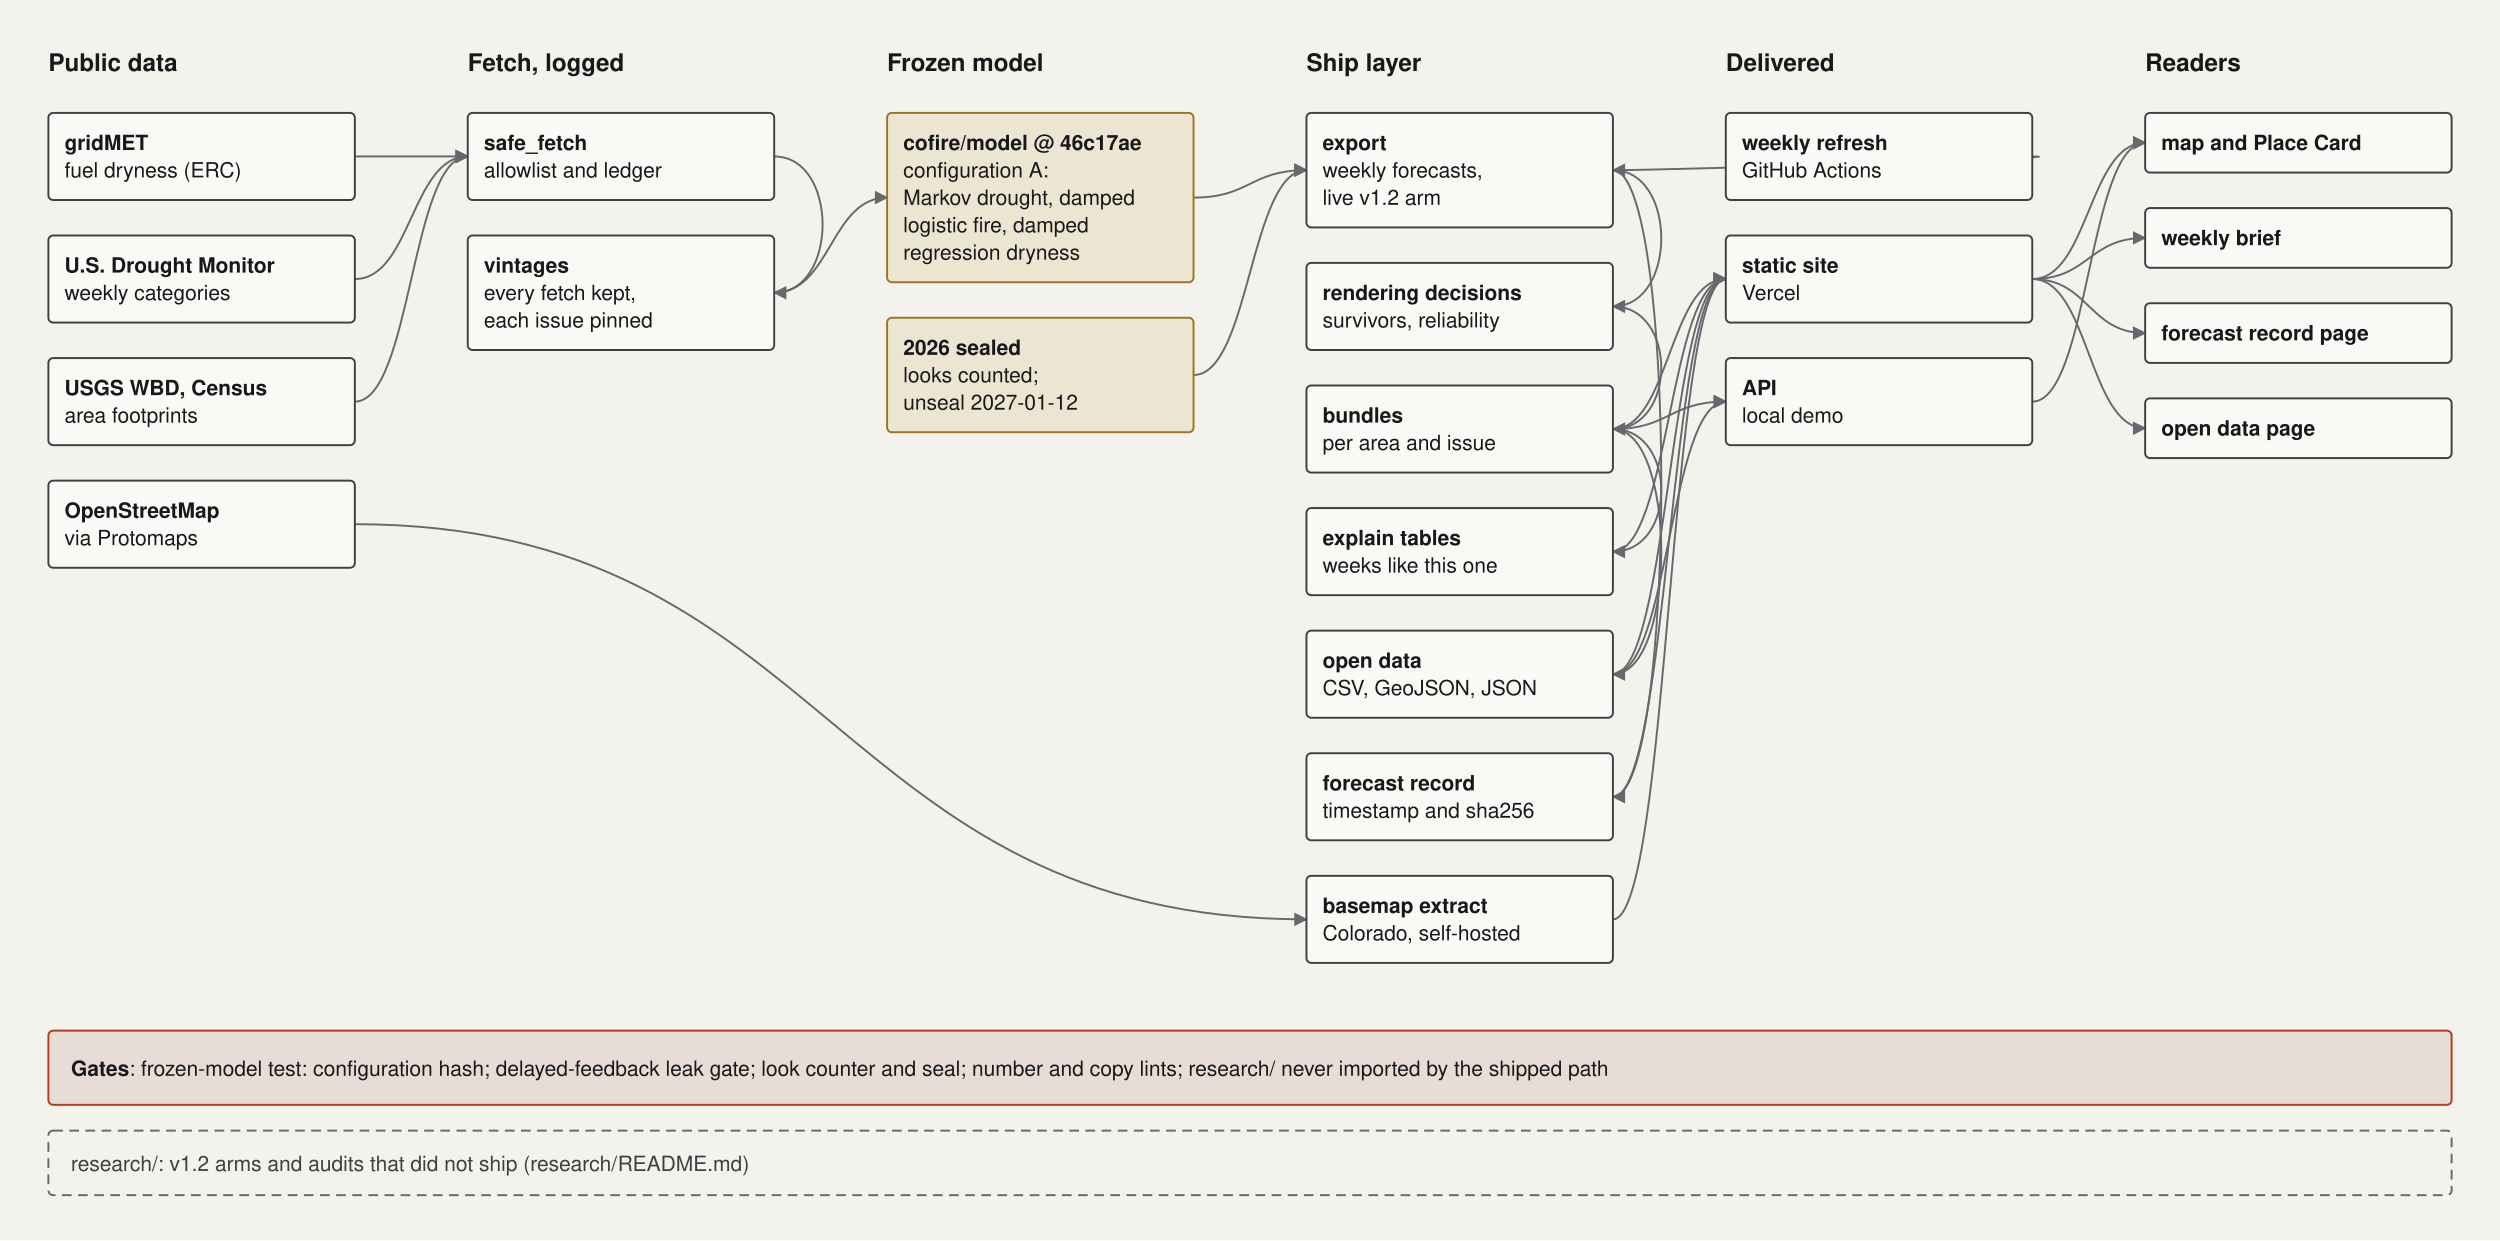
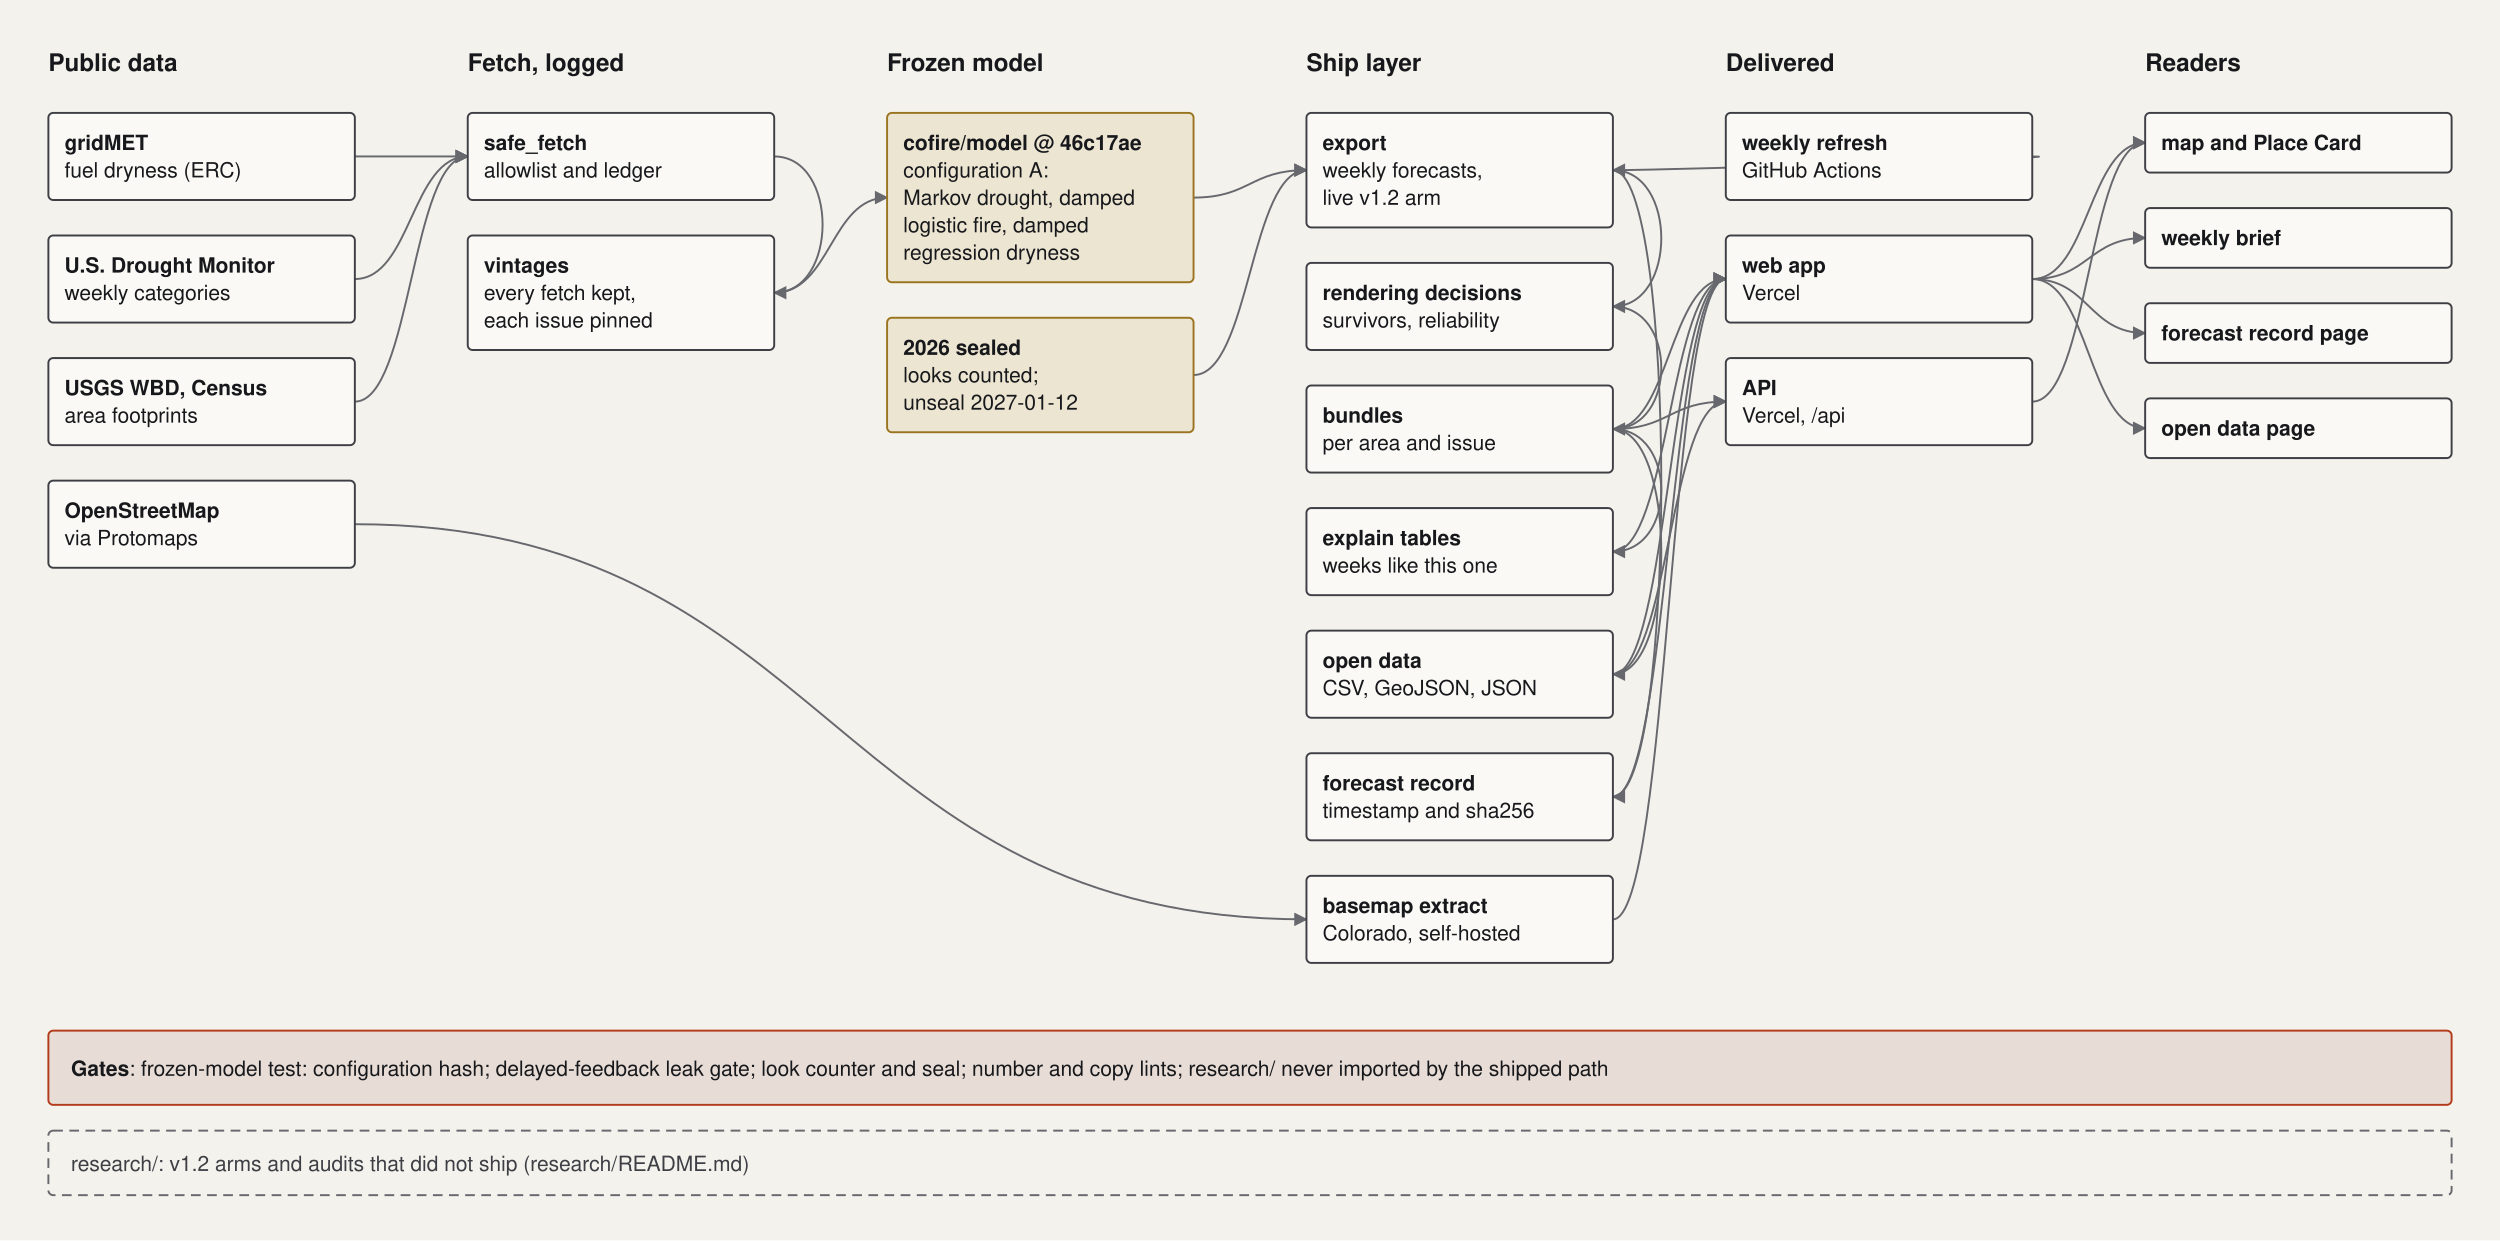
<svg xmlns="http://www.w3.org/2000/svg" width="1550" height="769" viewBox="0 0 1550 769" font-family="Helvetica, Arial, sans-serif">
  <rect width="1550" height="769" fill="#f4f2ec" />
  <defs>
    <marker id="a" viewBox="0 0 10 10" refX="9" refY="5" markerWidth="7" markerHeight="7" orient="auto">
      <path d="M0 0L10 5L0 10z" fill="#66686e" />
    </marker>
  </defs>
  <text x="30" y="44" font-size="15" font-weight="bold" fill="#17181b">Public data</text>
  <text x="290" y="44" font-size="15" font-weight="bold" fill="#17181b">Fetch, logged</text>
  <text x="550" y="44" font-size="15" font-weight="bold" fill="#17181b">Frozen model</text>
  <text x="810" y="44" font-size="15" font-weight="bold" fill="#17181b">Ship layer</text>
  <text x="1070" y="44" font-size="15" font-weight="bold" fill="#17181b">Delivered</text>
  <text x="1330" y="44" font-size="15" font-weight="bold" fill="#17181b">Readers</text>
  <path d="M220 97.0 C255.0 97.0, 255.0 97.0, 290 97.0" fill="none" stroke="#66686e" stroke-width="1.2" marker-end="url(#a)" />
  <path d="M220 173.0 C255.0 173.0, 255.0 97.0, 290 97.0" fill="none" stroke="#66686e" stroke-width="1.2" marker-end="url(#a)" />
  <path d="M220 249.0 C255.0 249.0, 255.0 97.0, 290 97.0" fill="none" stroke="#66686e" stroke-width="1.2" marker-end="url(#a)" />
  <path d="M220 325.0 C515.0 325.0, 515.0 570.0, 810 570.0" fill="none" stroke="#66686e" stroke-width="1.2" marker-end="url(#a)" />
  <path d="M480 97.0 C520 97.0, 520 181.5, 480 181.5" fill="none" stroke="#66686e" stroke-width="1.2" marker-end="url(#a)" />
  <path d="M480 181.5 C515.0 181.5, 515.0 122.5, 550 122.5" fill="none" stroke="#66686e" stroke-width="1.2" marker-end="url(#a)" />
  <path d="M740 122.5 C775.0 122.5, 775.0 105.5, 810 105.5" fill="none" stroke="#66686e" stroke-width="1.2" marker-end="url(#a)" />
  <path d="M740 232.5 C775.0 232.5, 775.0 105.5, 810 105.5" fill="none" stroke="#66686e" stroke-width="1.2" marker-end="url(#a)" />
  <path d="M1000 105.5 C1040 105.5, 1040 190.0, 1000 190.0" fill="none" stroke="#66686e" stroke-width="1.2" marker-end="url(#a)" />
  <path d="M1000 190.0 C1040 190.0, 1040 266.0, 1000 266.0" fill="none" stroke="#66686e" stroke-width="1.2" marker-end="url(#a)" />
  <path d="M1000 266.0 C1040 266.0, 1040 342.0, 1000 342.0" fill="none" stroke="#66686e" stroke-width="1.2" marker-end="url(#a)" />
  <path d="M1000 266.0 C1040 266.0, 1040 418.0, 1000 418.0" fill="none" stroke="#66686e" stroke-width="1.2" marker-end="url(#a)" />
  <path d="M1000 105.5 C1040 105.5, 1040 494.0, 1000 494.0" fill="none" stroke="#66686e" stroke-width="1.2" marker-end="url(#a)" />
  <path d="M1260 97.0 C1300 97.0, 1040 105.5, 1000 105.5" fill="none" stroke="#66686e" stroke-width="1.2" marker-end="url(#a)" />
  <path d="M1000 266.0 C1035.0 266.0, 1035.0 173.0, 1070 173.0" fill="none" stroke="#66686e" stroke-width="1.2" marker-end="url(#a)" />
  <path d="M1000 342.0 C1035.0 342.0, 1035.0 173.0, 1070 173.0" fill="none" stroke="#66686e" stroke-width="1.2" marker-end="url(#a)" />
  <path d="M1000 418.0 C1035.0 418.0, 1035.0 173.0, 1070 173.0" fill="none" stroke="#66686e" stroke-width="1.2" marker-end="url(#a)" />
  <path d="M1000 494.0 C1035.0 494.0, 1035.0 173.0, 1070 173.0" fill="none" stroke="#66686e" stroke-width="1.2" marker-end="url(#a)" />
  <path d="M1000 570.0 C1035.0 570.0, 1035.0 173.0, 1070 173.0" fill="none" stroke="#66686e" stroke-width="1.2" marker-end="url(#a)" />
  <path d="M1000 266.0 C1035.0 266.0, 1035.0 249.0, 1070 249.0" fill="none" stroke="#66686e" stroke-width="1.2" marker-end="url(#a)" />
  <path d="M1000 418.0 C1035.0 418.0, 1035.0 249.0, 1070 249.0" fill="none" stroke="#66686e" stroke-width="1.2" marker-end="url(#a)" />
  <path d="M1260 173.0 C1295.0 173.0, 1295.0 88.5, 1330 88.5" fill="none" stroke="#66686e" stroke-width="1.2" marker-end="url(#a)" />
  <path d="M1260 173.0 C1295.0 173.0, 1295.0 147.5, 1330 147.5" fill="none" stroke="#66686e" stroke-width="1.2" marker-end="url(#a)" />
  <path d="M1260 173.0 C1295.0 173.0, 1295.0 206.5, 1330 206.5" fill="none" stroke="#66686e" stroke-width="1.2" marker-end="url(#a)" />
  <path d="M1260 173.0 C1295.0 173.0, 1295.0 265.5, 1330 265.5" fill="none" stroke="#66686e" stroke-width="1.2" marker-end="url(#a)" />
  <path d="M1260 249.0 C1295.0 249.0, 1295.0 88.5, 1330 88.5" fill="none" stroke="#66686e" stroke-width="1.2" marker-end="url(#a)" />
  <rect x="30" y="70" width="190" height="54" rx="3" fill="#faf9f5" stroke="#3d3f45" stroke-width="1.2" />
  <text x="40" y="93" font-size="13" font-weight="bold" fill="#17181b">gridMET</text>
  <text x="40" y="110" font-size="13" font-weight="normal" fill="#17181b">fuel dryness (ERC)</text>
  <rect x="30" y="146" width="190" height="54" rx="3" fill="#faf9f5" stroke="#3d3f45" stroke-width="1.2" />
  <text x="40" y="169" font-size="13" font-weight="bold" fill="#17181b">U.S. Drought Monitor</text>
  <text x="40" y="186" font-size="13" font-weight="normal" fill="#17181b">weekly categories</text>
  <rect x="30" y="222" width="190" height="54" rx="3" fill="#faf9f5" stroke="#3d3f45" stroke-width="1.2" />
  <text x="40" y="245" font-size="13" font-weight="bold" fill="#17181b">USGS WBD, Census</text>
  <text x="40" y="262" font-size="13" font-weight="normal" fill="#17181b">area footprints</text>
  <rect x="30" y="298" width="190" height="54" rx="3" fill="#faf9f5" stroke="#3d3f45" stroke-width="1.2" />
  <text x="40" y="321" font-size="13" font-weight="bold" fill="#17181b">OpenStreetMap</text>
  <text x="40" y="338" font-size="13" font-weight="normal" fill="#17181b">via Protomaps</text>
  <rect x="290" y="70" width="190" height="54" rx="3" fill="#faf9f5" stroke="#3d3f45" stroke-width="1.2" />
  <text x="300" y="93" font-size="13" font-weight="bold" fill="#17181b">safe_fetch</text>
  <text x="300" y="110" font-size="13" font-weight="normal" fill="#17181b">allowlist and ledger</text>
  <rect x="290" y="146" width="190" height="71" rx="3" fill="#faf9f5" stroke="#3d3f45" stroke-width="1.2" />
  <text x="300" y="169" font-size="13" font-weight="bold" fill="#17181b">vintages</text>
  <text x="300" y="186" font-size="13" font-weight="normal" fill="#17181b">every fetch kept,</text>
  <text x="300" y="203" font-size="13" font-weight="normal" fill="#17181b">each issue pinned</text>
  <rect x="550" y="70" width="190" height="105" rx="3" fill="#ece5d2" stroke="#9a7420" stroke-width="1.2" />
  <text x="560" y="93" font-size="13" font-weight="bold" fill="#17181b">cofire/model @ 46c17ae</text>
  <text x="560" y="110" font-size="13" font-weight="normal" fill="#17181b">configuration A:</text>
  <text x="560" y="127" font-size="13" font-weight="normal" fill="#17181b">Markov drought, damped</text>
  <text x="560" y="144" font-size="13" font-weight="normal" fill="#17181b">logistic fire, damped</text>
  <text x="560" y="161" font-size="13" font-weight="normal" fill="#17181b">regression dryness</text>
  <rect x="550" y="197" width="190" height="71" rx="3" fill="#ece5d2" stroke="#9a7420" stroke-width="1.2" />
  <text x="560" y="220" font-size="13" font-weight="bold" fill="#17181b">2026 sealed</text>
  <text x="560" y="237" font-size="13" font-weight="normal" fill="#17181b">looks counted;</text>
  <text x="560" y="254" font-size="13" font-weight="normal" fill="#17181b">unseal 2027-01-12</text>
  <rect x="810" y="70" width="190" height="71" rx="3" fill="#faf9f5" stroke="#3d3f45" stroke-width="1.2" />
  <text x="820" y="93" font-size="13" font-weight="bold" fill="#17181b">export</text>
  <text x="820" y="110" font-size="13" font-weight="normal" fill="#17181b">weekly forecasts,</text>
  <text x="820" y="127" font-size="13" font-weight="normal" fill="#17181b">live v1.2 arm</text>
  <rect x="810" y="163" width="190" height="54" rx="3" fill="#faf9f5" stroke="#3d3f45" stroke-width="1.2" />
  <text x="820" y="186" font-size="13" font-weight="bold" fill="#17181b">rendering decisions</text>
  <text x="820" y="203" font-size="13" font-weight="normal" fill="#17181b">survivors, reliability</text>
  <rect x="810" y="239" width="190" height="54" rx="3" fill="#faf9f5" stroke="#3d3f45" stroke-width="1.2" />
  <text x="820" y="262" font-size="13" font-weight="bold" fill="#17181b">bundles</text>
  <text x="820" y="279" font-size="13" font-weight="normal" fill="#17181b">per area and issue</text>
  <rect x="810" y="315" width="190" height="54" rx="3" fill="#faf9f5" stroke="#3d3f45" stroke-width="1.2" />
  <text x="820" y="338" font-size="13" font-weight="bold" fill="#17181b">explain tables</text>
  <text x="820" y="355" font-size="13" font-weight="normal" fill="#17181b">weeks like this one</text>
  <rect x="810" y="391" width="190" height="54" rx="3" fill="#faf9f5" stroke="#3d3f45" stroke-width="1.2" />
  <text x="820" y="414" font-size="13" font-weight="bold" fill="#17181b">open data</text>
  <text x="820" y="431" font-size="13" font-weight="normal" fill="#17181b">CSV, GeoJSON, JSON</text>
  <rect x="810" y="467" width="190" height="54" rx="3" fill="#faf9f5" stroke="#3d3f45" stroke-width="1.2" />
  <text x="820" y="490" font-size="13" font-weight="bold" fill="#17181b">forecast record</text>
  <text x="820" y="507" font-size="13" font-weight="normal" fill="#17181b">timestamp and sha256</text>
  <rect x="810" y="543" width="190" height="54" rx="3" fill="#faf9f5" stroke="#3d3f45" stroke-width="1.2" />
  <text x="820" y="566" font-size="13" font-weight="bold" fill="#17181b">basemap extract</text>
  <text x="820" y="583" font-size="13" font-weight="normal" fill="#17181b">Colorado, self-hosted</text>
  <rect x="1070" y="70" width="190" height="54" rx="3" fill="#faf9f5" stroke="#3d3f45" stroke-width="1.2" />
  <text x="1080" y="93" font-size="13" font-weight="bold" fill="#17181b">weekly refresh</text>
  <text x="1080" y="110" font-size="13" font-weight="normal" fill="#17181b">GitHub Actions</text>
  <rect x="1070" y="146" width="190" height="54" rx="3" fill="#faf9f5" stroke="#3d3f45" stroke-width="1.2" />
-   <text x="1080" y="169" font-size="13" font-weight="bold" fill="#17181b">static site</text>
+   <text x="1080" y="169" font-size="13" font-weight="bold" fill="#17181b">web app</text>
  <text x="1080" y="186" font-size="13" font-weight="normal" fill="#17181b">Vercel</text>
  <rect x="1070" y="222" width="190" height="54" rx="3" fill="#faf9f5" stroke="#3d3f45" stroke-width="1.2" />
  <text x="1080" y="245" font-size="13" font-weight="bold" fill="#17181b">API</text>
-   <text x="1080" y="262" font-size="13" font-weight="normal" fill="#17181b">local demo</text>
+   <text x="1080" y="262" font-size="13" font-weight="normal" fill="#17181b">Vercel, /api</text>
  <rect x="1330" y="70" width="190" height="37" rx="3" fill="#faf9f5" stroke="#3d3f45" stroke-width="1.2" />
  <text x="1340" y="93" font-size="13" font-weight="bold" fill="#17181b">map and Place Card</text>
  <rect x="1330" y="129" width="190" height="37" rx="3" fill="#faf9f5" stroke="#3d3f45" stroke-width="1.2" />
  <text x="1340" y="152" font-size="13" font-weight="bold" fill="#17181b">weekly brief</text>
  <rect x="1330" y="188" width="190" height="37" rx="3" fill="#faf9f5" stroke="#3d3f45" stroke-width="1.2" />
  <text x="1340" y="211" font-size="13" font-weight="bold" fill="#17181b">forecast record page</text>
  <rect x="1330" y="247" width="190" height="37" rx="3" fill="#faf9f5" stroke="#3d3f45" stroke-width="1.2" />
  <text x="1340" y="270" font-size="13" font-weight="bold" fill="#17181b">open data page</text>
  <rect x="30" y="639" width="1490" height="46" rx="3" fill="#e8ddd6" stroke="#b33a1a" stroke-width="1.2" />
  <text x="44" y="667" font-size="13" fill="#17181b">
    <tspan font-weight="bold">Gates</tspan>: frozen-model test: configuration hash; delayed-feedback leak gate; look counter and seal; number and copy lints; research/ never imported by the shipped path</text>
  <rect x="30" y="701" width="1490" height="40" rx="3" fill="none" stroke="#66686e" stroke-dasharray="6 4" stroke-width="1.2" />
  <text x="44" y="726" font-size="13" fill="#3d3f45">research/: v1.2 arms and audits that did not ship (research/README.md)</text>
</svg>
